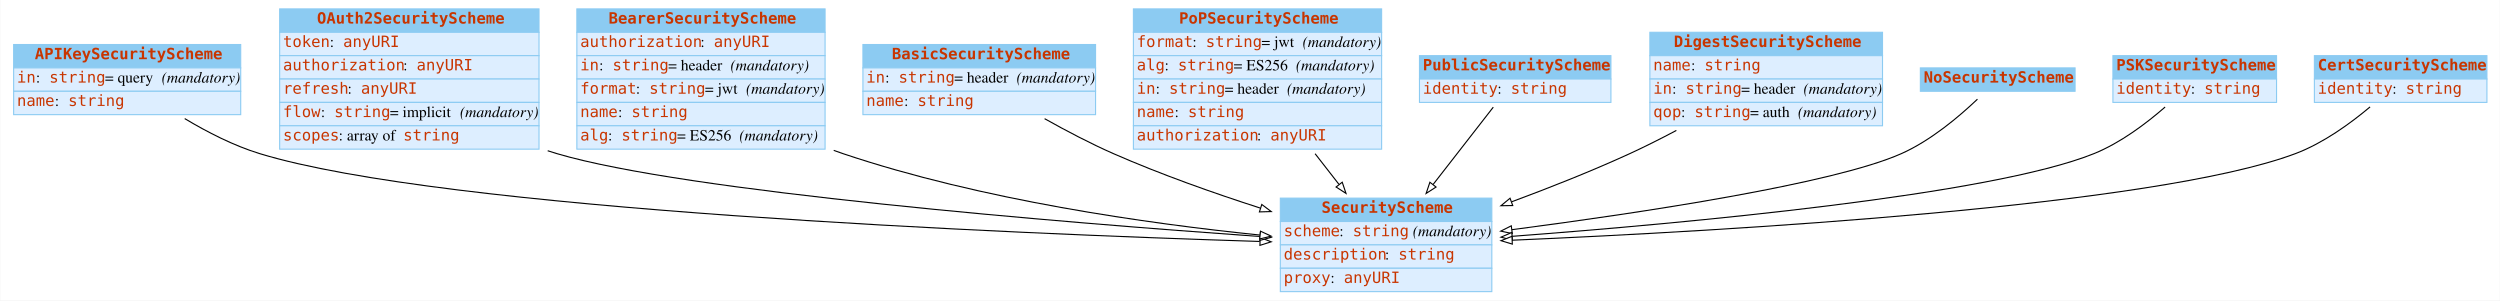
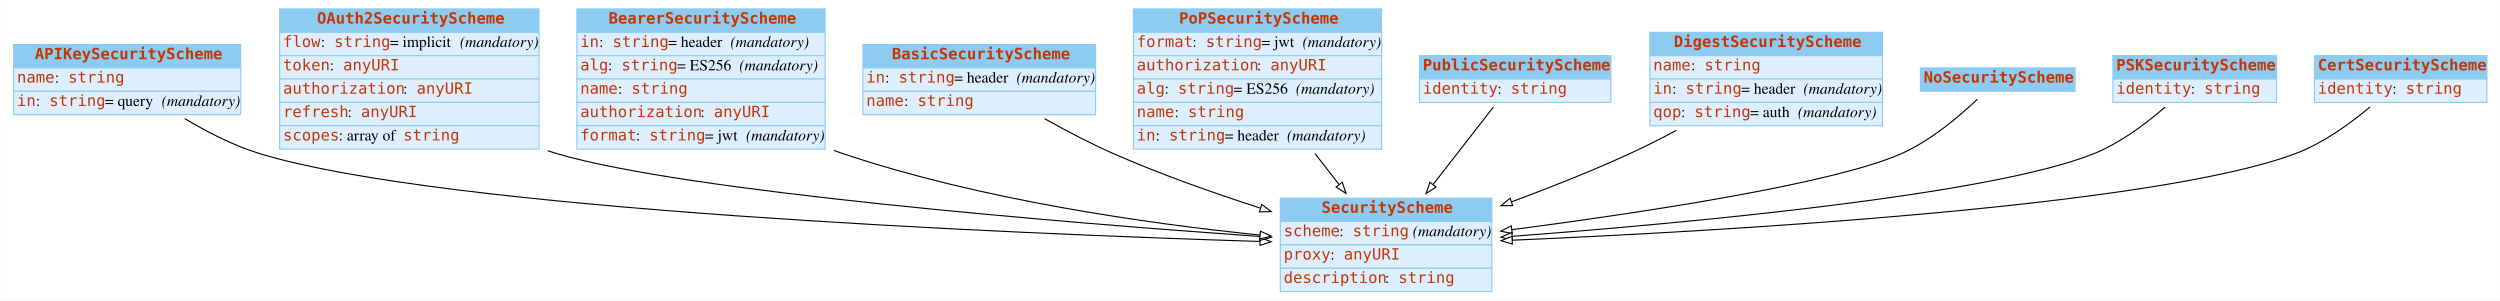
<svg xmlns="http://www.w3.org/2000/svg" width="2246pt" height="270pt" viewBox="0.00 0.00 2245.50 270.00">
  <g id="graph0" class="graph" transform="scale(1 1) rotate(0) translate(4 266)">
    <polygon fill="#ffffff" stroke="transparent" points="-4,4 -4,-266 2241.5,-266 2241.5,4 -4,4" />
    <g id="node1" class="node">
      <polygon fill="#8ccbf2" stroke="transparent" points="8,-205 8,-226 212,-226 212,-205 8,-205" />
      <polygon fill="none" stroke="#8ccbf2" points="8,-205 8,-226 212,-226 212,-205 8,-205" />
      <text text-anchor="start" x="27" y="-212.8" font-family="mono" font-weight="bold" font-size="14.00" fill="#c83500">APIKeySecurityScheme</text>
      <polygon fill="#ddeeff" stroke="transparent" points="8,-184 8,-205 212,-205 212,-184 8,-184" />
      <polygon fill="none" stroke="#8ccbf2" points="8,-184 8,-205 212,-205 212,-184 8,-184" />
-       <text text-anchor="start" x="11" y="-191.8" font-family="mono" font-size="14.00" fill="#c83500">in</text>
-       <text text-anchor="start" x="28" y="-191.8" font-family="Times,serif" font-size="14.00" fill="#000000"> : </text>
-       <text text-anchor="start" x="40" y="-191.8" font-family="mono" font-size="14.00" fill="#c83500">string</text>
-       <text text-anchor="start" x="90" y="-191.8" font-family="Times,serif" font-size="14.00" fill="#000000"> = query </text>
-       <text text-anchor="start" x="141" y="-191.8" font-family="Times,serif" font-style="italic" font-size="14.00" fill="#000000">(mandatory)</text>
+       <text text-anchor="start" x="11" y="-191.8" font-family="mono" font-size="14.00" fill="#c83500">name</text>
+       <text text-anchor="start" x="45" y="-191.8" font-family="Times,serif" font-size="14.00" fill="#000000"> : </text>
+       <text text-anchor="start" x="57" y="-191.8" font-family="mono" font-size="14.00" fill="#c83500">string</text>
      <polygon fill="#ddeeff" stroke="transparent" points="8,-163 8,-184 212,-184 212,-163 8,-163" />
      <polygon fill="none" stroke="#8ccbf2" points="8,-163 8,-184 212,-184 212,-163 8,-163" />
-       <text text-anchor="start" x="11" y="-170.8" font-family="mono" font-size="14.00" fill="#c83500">name</text>
-       <text text-anchor="start" x="45" y="-170.8" font-family="Times,serif" font-size="14.00" fill="#000000"> : </text>
-       <text text-anchor="start" x="57" y="-170.8" font-family="mono" font-size="14.00" fill="#c83500">string</text>
+       <text text-anchor="start" x="11" y="-170.8" font-family="mono" font-size="14.00" fill="#c83500">in</text>
+       <text text-anchor="start" x="28" y="-170.8" font-family="Times,serif" font-size="14.00" fill="#000000"> : </text>
+       <text text-anchor="start" x="40" y="-170.8" font-family="mono" font-size="14.00" fill="#c83500">string</text>
+       <text text-anchor="start" x="90" y="-170.8" font-family="Times,serif" font-size="14.00" fill="#000000"> = query </text>
+       <text text-anchor="start" x="141" y="-170.8" font-family="Times,serif" font-style="italic" font-size="14.00" fill="#000000">(mandatory)</text>
    </g>
    <g id="node3" class="node">
      <polygon fill="#8ccbf2" stroke="transparent" points="1146,-67 1146,-88 1336,-88 1336,-67 1146,-67" />
      <polygon fill="none" stroke="#8ccbf2" points="1146,-67 1146,-88 1336,-88 1336,-67 1146,-67" />
      <text text-anchor="start" x="1183" y="-74.8" font-family="mono" font-weight="bold" font-size="14.00" fill="#c83500">SecurityScheme</text>
      <polygon fill="#ddeeff" stroke="transparent" points="1146,-46 1146,-67 1336,-67 1336,-46 1146,-46" />
      <polygon fill="none" stroke="#8ccbf2" points="1146,-46 1146,-67 1336,-67 1336,-46 1146,-46" />
      <text text-anchor="start" x="1149" y="-53.8" font-family="mono" font-size="14.00" fill="#c83500">scheme</text>
      <text text-anchor="start" x="1199" y="-53.8" font-family="Times,serif" font-size="14.00" fill="#000000"> : </text>
      <text text-anchor="start" x="1211" y="-53.8" font-family="mono" font-size="14.00" fill="#c83500">string</text>
      <text text-anchor="start" x="1261" y="-53.8" font-family="Times,serif" font-size="14.00" fill="#000000"> </text>
      <text text-anchor="start" x="1265" y="-53.8" font-family="Times,serif" font-style="italic" font-size="14.00" fill="#000000">(mandatory)</text>
      <polygon fill="#ddeeff" stroke="transparent" points="1146,-25 1146,-46 1336,-46 1336,-25 1146,-25" />
      <polygon fill="none" stroke="#8ccbf2" points="1146,-25 1146,-46 1336,-46 1336,-25 1146,-25" />
-       <text text-anchor="start" x="1149" y="-32.8" font-family="mono" font-size="14.00" fill="#c83500">description</text>
-       <text text-anchor="start" x="1240" y="-32.8" font-family="Times,serif" font-size="14.00" fill="#000000"> : </text>
-       <text text-anchor="start" x="1252" y="-32.8" font-family="mono" font-size="14.00" fill="#c83500">string</text>
+       <text text-anchor="start" x="1149" y="-32.8" font-family="mono" font-size="14.00" fill="#c83500">proxy</text>
+       <text text-anchor="start" x="1191" y="-32.8" font-family="Times,serif" font-size="14.00" fill="#000000"> : </text>
+       <text text-anchor="start" x="1203" y="-32.8" font-family="mono" font-size="14.00" fill="#c83500">anyURI</text>
      <polygon fill="#ddeeff" stroke="transparent" points="1146,-4 1146,-25 1336,-25 1336,-4 1146,-4" />
      <polygon fill="none" stroke="#8ccbf2" points="1146,-4 1146,-25 1336,-25 1336,-4 1146,-4" />
-       <text text-anchor="start" x="1149" y="-11.8" font-family="mono" font-size="14.00" fill="#c83500">proxy</text>
-       <text text-anchor="start" x="1191" y="-11.8" font-family="Times,serif" font-size="14.00" fill="#000000"> : </text>
-       <text text-anchor="start" x="1203" y="-11.8" font-family="mono" font-size="14.00" fill="#c83500">anyURI</text>
-     </g>
-     <g id="edge1" class="edge">
+       <text text-anchor="start" x="1149" y="-11.8" font-family="mono" font-size="14.00" fill="#c83500">description</text>
+       <text text-anchor="start" x="1240" y="-11.8" font-family="Times,serif" font-size="14.00" fill="#000000"> : </text>
+       <text text-anchor="start" x="1252" y="-11.8" font-family="mono" font-size="14.00" fill="#c83500">string</text>
+     </g>
+     <g id="edge4" class="edge">
      <path fill="none" stroke="#000000" d="M161.686,-159.464C181.823,-147.383 205.647,-135.143 229,-128 394.181,-77.479 899.586,-56.252 1127.466,-49.077" />
      <polygon fill="#ffffff" stroke="#000000" points="1127.888,-52.566 1137.774,-48.756 1127.67,-45.569 1127.888,-52.566" />
    </g>
    <g id="node2" class="node">
      <polygon fill="#8ccbf2" stroke="transparent" points="247,-237 247,-258 480,-258 480,-237 247,-237" />
      <polygon fill="none" stroke="#8ccbf2" points="247,-237 247,-258 480,-258 480,-237 247,-237" />
      <text text-anchor="start" x="280.5" y="-244.8" font-family="mono" font-weight="bold" font-size="14.00" fill="#c83500">OAuth2SecurityScheme</text>
      <polygon fill="#ddeeff" stroke="transparent" points="247,-216 247,-237 480,-237 480,-216 247,-216" />
      <polygon fill="none" stroke="#8ccbf2" points="247,-216 247,-237 480,-237 480,-216 247,-216" />
-       <text text-anchor="start" x="250" y="-223.8" font-family="mono" font-size="14.00" fill="#c83500">token</text>
-       <text text-anchor="start" x="292" y="-223.8" font-family="Times,serif" font-size="14.00" fill="#000000"> : </text>
-       <text text-anchor="start" x="304" y="-223.8" font-family="mono" font-size="14.00" fill="#c83500">anyURI</text>
+       <text text-anchor="start" x="250" y="-223.8" font-family="mono" font-size="14.00" fill="#c83500">flow</text>
+       <text text-anchor="start" x="284" y="-223.8" font-family="Times,serif" font-size="14.00" fill="#000000"> : </text>
+       <text text-anchor="start" x="296" y="-223.8" font-family="mono" font-size="14.00" fill="#c83500">string</text>
+       <text text-anchor="start" x="346" y="-223.8" font-family="Times,serif" font-size="14.00" fill="#000000"> = implicit </text>
+       <text text-anchor="start" x="409" y="-223.8" font-family="Times,serif" font-style="italic" font-size="14.00" fill="#000000">(mandatory)</text>
      <polygon fill="#ddeeff" stroke="transparent" points="247,-195 247,-216 480,-216 480,-195 247,-195" />
      <polygon fill="none" stroke="#8ccbf2" points="247,-195 247,-216 480,-216 480,-195 247,-195" />
-       <text text-anchor="start" x="250" y="-202.8" font-family="mono" font-size="14.00" fill="#c83500">authorization</text>
-       <text text-anchor="start" x="358" y="-202.8" font-family="Times,serif" font-size="14.00" fill="#000000"> : </text>
-       <text text-anchor="start" x="370" y="-202.8" font-family="mono" font-size="14.00" fill="#c83500">anyURI</text>
+       <text text-anchor="start" x="250" y="-202.8" font-family="mono" font-size="14.00" fill="#c83500">token</text>
+       <text text-anchor="start" x="292" y="-202.8" font-family="Times,serif" font-size="14.00" fill="#000000"> : </text>
+       <text text-anchor="start" x="304" y="-202.8" font-family="mono" font-size="14.00" fill="#c83500">anyURI</text>
      <polygon fill="#ddeeff" stroke="transparent" points="247,-174 247,-195 480,-195 480,-174 247,-174" />
      <polygon fill="none" stroke="#8ccbf2" points="247,-174 247,-195 480,-195 480,-174 247,-174" />
-       <text text-anchor="start" x="250" y="-181.8" font-family="mono" font-size="14.00" fill="#c83500">refresh</text>
-       <text text-anchor="start" x="308" y="-181.8" font-family="Times,serif" font-size="14.00" fill="#000000"> : </text>
-       <text text-anchor="start" x="320" y="-181.8" font-family="mono" font-size="14.00" fill="#c83500">anyURI</text>
+       <text text-anchor="start" x="250" y="-181.8" font-family="mono" font-size="14.00" fill="#c83500">authorization</text>
+       <text text-anchor="start" x="358" y="-181.8" font-family="Times,serif" font-size="14.00" fill="#000000"> : </text>
+       <text text-anchor="start" x="370" y="-181.8" font-family="mono" font-size="14.00" fill="#c83500">anyURI</text>
      <polygon fill="#ddeeff" stroke="transparent" points="247,-153 247,-174 480,-174 480,-153 247,-153" />
      <polygon fill="none" stroke="#8ccbf2" points="247,-153 247,-174 480,-174 480,-153 247,-153" />
-       <text text-anchor="start" x="250" y="-160.8" font-family="mono" font-size="14.00" fill="#c83500">flow</text>
-       <text text-anchor="start" x="284" y="-160.8" font-family="Times,serif" font-size="14.00" fill="#000000"> : </text>
-       <text text-anchor="start" x="296" y="-160.8" font-family="mono" font-size="14.00" fill="#c83500">string</text>
-       <text text-anchor="start" x="346" y="-160.8" font-family="Times,serif" font-size="14.00" fill="#000000"> = implicit </text>
-       <text text-anchor="start" x="409" y="-160.8" font-family="Times,serif" font-style="italic" font-size="14.00" fill="#000000">(mandatory)</text>
+       <text text-anchor="start" x="250" y="-160.8" font-family="mono" font-size="14.00" fill="#c83500">refresh</text>
+       <text text-anchor="start" x="308" y="-160.8" font-family="Times,serif" font-size="14.00" fill="#000000"> : </text>
+       <text text-anchor="start" x="320" y="-160.8" font-family="mono" font-size="14.00" fill="#c83500">anyURI</text>
      <polygon fill="#ddeeff" stroke="transparent" points="247,-132 247,-153 480,-153 480,-132 247,-132" />
      <polygon fill="none" stroke="#8ccbf2" points="247,-132 247,-153 480,-153 480,-132 247,-132" />
      <text text-anchor="start" x="250" y="-139.8" font-family="mono" font-size="14.00" fill="#c83500">scopes</text>
      <text text-anchor="start" x="300" y="-139.8" font-family="Times,serif" font-size="14.00" fill="#000000"> : array of </text>
      <text text-anchor="start" x="358" y="-139.8" font-family="mono" font-size="14.00" fill="#c83500">string</text>
    </g>
-     <g id="edge2" class="edge">
+     <g id="edge7" class="edge">
      <path fill="none" stroke="#000000" d="M487.792,-130.581C490.535,-129.671 493.273,-128.808 496,-128 611.421,-93.791 949.194,-66.195 1127.596,-53.524" />
      <polygon fill="#ffffff" stroke="#000000" points="1128.075,-56.999 1137.803,-52.803 1127.581,-50.017 1128.075,-56.999" />
    </g>
    <g id="node4" class="node">
      <polygon fill="#8ccbf2" stroke="transparent" points="514,-237 514,-258 737,-258 737,-237 514,-237" />
      <polygon fill="none" stroke="#8ccbf2" points="514,-237 514,-258 737,-258 737,-237 514,-237" />
      <text text-anchor="start" x="542.5" y="-244.8" font-family="mono" font-weight="bold" font-size="14.00" fill="#c83500">BearerSecurityScheme</text>
      <polygon fill="#ddeeff" stroke="transparent" points="514,-216 514,-237 737,-237 737,-216 514,-216" />
      <polygon fill="none" stroke="#8ccbf2" points="514,-216 514,-237 737,-237 737,-216 514,-216" />
-       <text text-anchor="start" x="517" y="-223.8" font-family="mono" font-size="14.00" fill="#c83500">authorization</text>
-       <text text-anchor="start" x="625" y="-223.8" font-family="Times,serif" font-size="14.00" fill="#000000"> : </text>
-       <text text-anchor="start" x="637" y="-223.8" font-family="mono" font-size="14.00" fill="#c83500">anyURI</text>
+       <text text-anchor="start" x="517" y="-223.8" font-family="mono" font-size="14.00" fill="#c83500">in</text>
+       <text text-anchor="start" x="534" y="-223.8" font-family="Times,serif" font-size="14.00" fill="#000000"> : </text>
+       <text text-anchor="start" x="546" y="-223.8" font-family="mono" font-size="14.00" fill="#c83500">string</text>
+       <text text-anchor="start" x="596" y="-223.8" font-family="Times,serif" font-size="14.00" fill="#000000"> = header </text>
+       <text text-anchor="start" x="652" y="-223.8" font-family="Times,serif" font-style="italic" font-size="14.00" fill="#000000">(mandatory)</text>
      <polygon fill="#ddeeff" stroke="transparent" points="514,-195 514,-216 737,-216 737,-195 514,-195" />
      <polygon fill="none" stroke="#8ccbf2" points="514,-195 514,-216 737,-216 737,-195 514,-195" />
-       <text text-anchor="start" x="517" y="-202.8" font-family="mono" font-size="14.00" fill="#c83500">in</text>
-       <text text-anchor="start" x="534" y="-202.8" font-family="Times,serif" font-size="14.00" fill="#000000"> : </text>
-       <text text-anchor="start" x="546" y="-202.8" font-family="mono" font-size="14.00" fill="#c83500">string</text>
-       <text text-anchor="start" x="596" y="-202.8" font-family="Times,serif" font-size="14.00" fill="#000000"> = header </text>
-       <text text-anchor="start" x="652" y="-202.8" font-family="Times,serif" font-style="italic" font-size="14.00" fill="#000000">(mandatory)</text>
+       <text text-anchor="start" x="517" y="-202.8" font-family="mono" font-size="14.00" fill="#c83500">alg</text>
+       <text text-anchor="start" x="542" y="-202.8" font-family="Times,serif" font-size="14.00" fill="#000000"> : </text>
+       <text text-anchor="start" x="554" y="-202.8" font-family="mono" font-size="14.00" fill="#c83500">string</text>
+       <text text-anchor="start" x="604" y="-202.8" font-family="Times,serif" font-size="14.00" fill="#000000"> = ES256 </text>
+       <text text-anchor="start" x="660" y="-202.8" font-family="Times,serif" font-style="italic" font-size="14.00" fill="#000000">(mandatory)</text>
      <polygon fill="#ddeeff" stroke="transparent" points="514,-174 514,-195 737,-195 737,-174 514,-174" />
      <polygon fill="none" stroke="#8ccbf2" points="514,-174 514,-195 737,-195 737,-174 514,-174" />
-       <text text-anchor="start" x="517" y="-181.8" font-family="mono" font-size="14.00" fill="#c83500">format</text>
-       <text text-anchor="start" x="567" y="-181.8" font-family="Times,serif" font-size="14.00" fill="#000000"> : </text>
-       <text text-anchor="start" x="579" y="-181.8" font-family="mono" font-size="14.00" fill="#c83500">string</text>
-       <text text-anchor="start" x="629" y="-181.8" font-family="Times,serif" font-size="14.00" fill="#000000"> = jwt </text>
-       <text text-anchor="start" x="666" y="-181.8" font-family="Times,serif" font-style="italic" font-size="14.00" fill="#000000">(mandatory)</text>
+       <text text-anchor="start" x="517" y="-181.8" font-family="mono" font-size="14.00" fill="#c83500">name</text>
+       <text text-anchor="start" x="551" y="-181.8" font-family="Times,serif" font-size="14.00" fill="#000000"> : </text>
+       <text text-anchor="start" x="563" y="-181.8" font-family="mono" font-size="14.00" fill="#c83500">string</text>
      <polygon fill="#ddeeff" stroke="transparent" points="514,-153 514,-174 737,-174 737,-153 514,-153" />
      <polygon fill="none" stroke="#8ccbf2" points="514,-153 514,-174 737,-174 737,-153 514,-153" />
-       <text text-anchor="start" x="517" y="-160.8" font-family="mono" font-size="14.00" fill="#c83500">name</text>
-       <text text-anchor="start" x="551" y="-160.8" font-family="Times,serif" font-size="14.00" fill="#000000"> : </text>
-       <text text-anchor="start" x="563" y="-160.8" font-family="mono" font-size="14.00" fill="#c83500">string</text>
+       <text text-anchor="start" x="517" y="-160.8" font-family="mono" font-size="14.00" fill="#c83500">authorization</text>
+       <text text-anchor="start" x="625" y="-160.8" font-family="Times,serif" font-size="14.00" fill="#000000"> : </text>
+       <text text-anchor="start" x="637" y="-160.8" font-family="mono" font-size="14.00" fill="#c83500">anyURI</text>
      <polygon fill="#ddeeff" stroke="transparent" points="514,-132 514,-153 737,-153 737,-132 514,-132" />
      <polygon fill="none" stroke="#8ccbf2" points="514,-132 514,-153 737,-153 737,-132 514,-132" />
-       <text text-anchor="start" x="517" y="-139.8" font-family="mono" font-size="14.00" fill="#c83500">alg</text>
-       <text text-anchor="start" x="542" y="-139.8" font-family="Times,serif" font-size="14.00" fill="#000000"> : </text>
-       <text text-anchor="start" x="554" y="-139.8" font-family="mono" font-size="14.00" fill="#c83500">string</text>
-       <text text-anchor="start" x="604" y="-139.8" font-family="Times,serif" font-size="14.00" fill="#000000"> = ES256 </text>
-       <text text-anchor="start" x="660" y="-139.8" font-family="Times,serif" font-style="italic" font-size="14.00" fill="#000000">(mandatory)</text>
+       <text text-anchor="start" x="517" y="-139.8" font-family="mono" font-size="14.00" fill="#c83500">format</text>
+       <text text-anchor="start" x="567" y="-139.8" font-family="Times,serif" font-size="14.00" fill="#000000"> : </text>
+       <text text-anchor="start" x="579" y="-139.8" font-family="mono" font-size="14.00" fill="#c83500">string</text>
+       <text text-anchor="start" x="629" y="-139.8" font-family="Times,serif" font-size="14.00" fill="#000000"> = jwt </text>
+       <text text-anchor="start" x="666" y="-139.8" font-family="Times,serif" font-style="italic" font-size="14.00" fill="#000000">(mandatory)</text>
    </g>
    <g id="edge8" class="edge">
      <path fill="none" stroke="#000000" d="M744.766,-130.909C747.519,-129.891 750.266,-128.919 753,-128 877.388,-86.178 1027.083,-65.07 1127.595,-54.847" />
      <polygon fill="#ffffff" stroke="#000000" points="1128.171,-58.307 1137.774,-53.832 1127.476,-51.342 1128.171,-58.307" />
    </g>
    <g id="node5" class="node">
      <polygon fill="#8ccbf2" stroke="transparent" points="771,-205 771,-226 980,-226 980,-205 771,-205" />
      <polygon fill="none" stroke="#8ccbf2" points="771,-205 771,-226 980,-226 980,-205 771,-205" />
      <text text-anchor="start" x="797" y="-212.8" font-family="mono" font-weight="bold" font-size="14.00" fill="#c83500">BasicSecurityScheme</text>
      <polygon fill="#ddeeff" stroke="transparent" points="771,-184 771,-205 980,-205 980,-184 771,-184" />
      <polygon fill="none" stroke="#8ccbf2" points="771,-184 771,-205 980,-205 980,-184 771,-184" />
      <text text-anchor="start" x="774" y="-191.8" font-family="mono" font-size="14.00" fill="#c83500">in</text>
      <text text-anchor="start" x="791" y="-191.8" font-family="Times,serif" font-size="14.00" fill="#000000"> : </text>
      <text text-anchor="start" x="803" y="-191.8" font-family="mono" font-size="14.00" fill="#c83500">string</text>
      <text text-anchor="start" x="853" y="-191.8" font-family="Times,serif" font-size="14.00" fill="#000000"> = header </text>
      <text text-anchor="start" x="909" y="-191.8" font-family="Times,serif" font-style="italic" font-size="14.00" fill="#000000">(mandatory)</text>
      <polygon fill="#ddeeff" stroke="transparent" points="771,-163 771,-184 980,-184 980,-163 771,-163" />
      <polygon fill="none" stroke="#8ccbf2" points="771,-163 771,-184 980,-184 980,-163 771,-163" />
      <text text-anchor="start" x="774" y="-170.8" font-family="mono" font-size="14.00" fill="#c83500">name</text>
      <text text-anchor="start" x="808" y="-170.8" font-family="Times,serif" font-size="14.00" fill="#000000"> : </text>
      <text text-anchor="start" x="820" y="-170.8" font-family="mono" font-size="14.00" fill="#c83500">string</text>
    </g>
    <g id="edge9" class="edge">
      <path fill="none" stroke="#000000" d="M934.216,-159.383C953.536,-148.534 975.338,-137.087 996,-128 1038.186,-109.447 1085.975,-92.577 1128.074,-79.029" />
      <polygon fill="#ffffff" stroke="#000000" points="1129.34,-82.299 1137.803,-75.924 1127.212,-75.63 1129.34,-82.299" />
    </g>
    <g id="node6" class="node">
      <polygon fill="#8ccbf2" stroke="transparent" points="1014,-237 1014,-258 1237,-258 1237,-237 1014,-237" />
      <polygon fill="none" stroke="#8ccbf2" points="1014,-237 1014,-258 1237,-258 1237,-237 1014,-237" />
      <text text-anchor="start" x="1055" y="-244.8" font-family="mono" font-weight="bold" font-size="14.00" fill="#c83500">PoPSecurityScheme</text>
      <polygon fill="#ddeeff" stroke="transparent" points="1014,-216 1014,-237 1237,-237 1237,-216 1014,-216" />
      <polygon fill="none" stroke="#8ccbf2" points="1014,-216 1014,-237 1237,-237 1237,-216 1014,-216" />
      <text text-anchor="start" x="1017" y="-223.8" font-family="mono" font-size="14.00" fill="#c83500">format</text>
      <text text-anchor="start" x="1067" y="-223.8" font-family="Times,serif" font-size="14.00" fill="#000000"> : </text>
      <text text-anchor="start" x="1079" y="-223.8" font-family="mono" font-size="14.00" fill="#c83500">string</text>
      <text text-anchor="start" x="1129" y="-223.8" font-family="Times,serif" font-size="14.00" fill="#000000"> = jwt </text>
      <text text-anchor="start" x="1166" y="-223.8" font-family="Times,serif" font-style="italic" font-size="14.00" fill="#000000">(mandatory)</text>
      <polygon fill="#ddeeff" stroke="transparent" points="1014,-195 1014,-216 1237,-216 1237,-195 1014,-195" />
      <polygon fill="none" stroke="#8ccbf2" points="1014,-195 1014,-216 1237,-216 1237,-195 1014,-195" />
-       <text text-anchor="start" x="1017" y="-202.8" font-family="mono" font-size="14.00" fill="#c83500">alg</text>
-       <text text-anchor="start" x="1042" y="-202.8" font-family="Times,serif" font-size="14.00" fill="#000000"> : </text>
-       <text text-anchor="start" x="1054" y="-202.8" font-family="mono" font-size="14.00" fill="#c83500">string</text>
-       <text text-anchor="start" x="1104" y="-202.8" font-family="Times,serif" font-size="14.00" fill="#000000"> = ES256 </text>
-       <text text-anchor="start" x="1160" y="-202.8" font-family="Times,serif" font-style="italic" font-size="14.00" fill="#000000">(mandatory)</text>
+       <text text-anchor="start" x="1017" y="-202.8" font-family="mono" font-size="14.00" fill="#c83500">authorization</text>
+       <text text-anchor="start" x="1125" y="-202.8" font-family="Times,serif" font-size="14.00" fill="#000000"> : </text>
+       <text text-anchor="start" x="1137" y="-202.8" font-family="mono" font-size="14.00" fill="#c83500">anyURI</text>
      <polygon fill="#ddeeff" stroke="transparent" points="1014,-174 1014,-195 1237,-195 1237,-174 1014,-174" />
      <polygon fill="none" stroke="#8ccbf2" points="1014,-174 1014,-195 1237,-195 1237,-174 1014,-174" />
-       <text text-anchor="start" x="1017" y="-181.8" font-family="mono" font-size="14.00" fill="#c83500">in</text>
-       <text text-anchor="start" x="1034" y="-181.8" font-family="Times,serif" font-size="14.00" fill="#000000"> : </text>
-       <text text-anchor="start" x="1046" y="-181.8" font-family="mono" font-size="14.00" fill="#c83500">string</text>
-       <text text-anchor="start" x="1096" y="-181.8" font-family="Times,serif" font-size="14.00" fill="#000000"> = header </text>
-       <text text-anchor="start" x="1152" y="-181.8" font-family="Times,serif" font-style="italic" font-size="14.00" fill="#000000">(mandatory)</text>
+       <text text-anchor="start" x="1017" y="-181.8" font-family="mono" font-size="14.00" fill="#c83500">alg</text>
+       <text text-anchor="start" x="1042" y="-181.8" font-family="Times,serif" font-size="14.00" fill="#000000"> : </text>
+       <text text-anchor="start" x="1054" y="-181.8" font-family="mono" font-size="14.00" fill="#c83500">string</text>
+       <text text-anchor="start" x="1104" y="-181.8" font-family="Times,serif" font-size="14.00" fill="#000000"> = ES256 </text>
+       <text text-anchor="start" x="1160" y="-181.8" font-family="Times,serif" font-style="italic" font-size="14.00" fill="#000000">(mandatory)</text>
      <polygon fill="#ddeeff" stroke="transparent" points="1014,-153 1014,-174 1237,-174 1237,-153 1014,-153" />
      <polygon fill="none" stroke="#8ccbf2" points="1014,-153 1014,-174 1237,-174 1237,-153 1014,-153" />
      <text text-anchor="start" x="1017" y="-160.8" font-family="mono" font-size="14.00" fill="#c83500">name</text>
      <text text-anchor="start" x="1051" y="-160.8" font-family="Times,serif" font-size="14.00" fill="#000000"> : </text>
      <text text-anchor="start" x="1063" y="-160.8" font-family="mono" font-size="14.00" fill="#c83500">string</text>
      <polygon fill="#ddeeff" stroke="transparent" points="1014,-132 1014,-153 1237,-153 1237,-132 1014,-132" />
      <polygon fill="none" stroke="#8ccbf2" points="1014,-132 1014,-153 1237,-153 1237,-132 1014,-132" />
-       <text text-anchor="start" x="1017" y="-139.8" font-family="mono" font-size="14.00" fill="#c83500">authorization</text>
-       <text text-anchor="start" x="1125" y="-139.8" font-family="Times,serif" font-size="14.00" fill="#000000"> : </text>
-       <text text-anchor="start" x="1137" y="-139.8" font-family="mono" font-size="14.00" fill="#c83500">anyURI</text>
-     </g>
-     <g id="edge6" class="edge">
+       <text text-anchor="start" x="1017" y="-139.8" font-family="mono" font-size="14.00" fill="#c83500">in</text>
+       <text text-anchor="start" x="1034" y="-139.8" font-family="Times,serif" font-size="14.00" fill="#000000"> : </text>
+       <text text-anchor="start" x="1046" y="-139.8" font-family="mono" font-size="14.00" fill="#c83500">string</text>
+       <text text-anchor="start" x="1096" y="-139.8" font-family="Times,serif" font-size="14.00" fill="#000000"> = header </text>
+       <text text-anchor="start" x="1152" y="-139.8" font-family="Times,serif" font-style="italic" font-size="14.00" fill="#000000">(mandatory)</text>
+     </g>
+     <g id="edge1" class="edge">
      <path fill="none" stroke="#000000" d="M1177.231,-127.91C1184.414,-118.684 1191.715,-109.305 1198.689,-100.347" />
      <polygon fill="#ffffff" stroke="#000000" points="1201.608,-102.295 1204.99,-92.255 1196.085,-97.995 1201.608,-102.295" />
    </g>
    <g id="node7" class="node">
      <polygon fill="#8ccbf2" stroke="transparent" points="1271,-195 1271,-216 1443,-216 1443,-195 1271,-195" />
      <polygon fill="none" stroke="#8ccbf2" points="1271,-195 1271,-216 1443,-216 1443,-195 1271,-195" />
      <text text-anchor="start" x="1274" y="-202.8" font-family="mono" font-weight="bold" font-size="14.00" fill="#c83500">PublicSecurityScheme</text>
      <polygon fill="#ddeeff" stroke="transparent" points="1271,-174 1271,-195 1443,-195 1443,-174 1271,-174" />
      <polygon fill="none" stroke="#8ccbf2" points="1271,-174 1271,-195 1443,-195 1443,-174 1271,-174" />
      <text text-anchor="start" x="1274" y="-181.8" font-family="mono" font-size="14.00" fill="#c83500">identity</text>
      <text text-anchor="start" x="1341" y="-181.8" font-family="Times,serif" font-size="14.00" fill="#000000"> : </text>
      <text text-anchor="start" x="1353" y="-181.8" font-family="mono" font-size="14.00" fill="#c83500">string</text>
    </g>
    <g id="edge10" class="edge">
      <path fill="none" stroke="#000000" d="M1337.322,-169.724C1322.513,-150.702 1301.671,-123.931 1283.16,-100.154" />
      <polygon fill="#ffffff" stroke="#000000" points="1285.889,-97.962 1276.984,-92.221 1280.366,-102.262 1285.889,-97.962" />
    </g>
    <g id="node8" class="node">
      <polygon fill="#8ccbf2" stroke="transparent" points="1478,-216 1478,-237 1687,-237 1687,-216 1478,-216" />
      <polygon fill="none" stroke="#8ccbf2" points="1478,-216 1478,-237 1687,-237 1687,-216 1478,-216" />
      <text text-anchor="start" x="1499.5" y="-223.8" font-family="mono" font-weight="bold" font-size="14.00" fill="#c83500">DigestSecurityScheme</text>
      <polygon fill="#ddeeff" stroke="transparent" points="1478,-195 1478,-216 1687,-216 1687,-195 1478,-195" />
      <polygon fill="none" stroke="#8ccbf2" points="1478,-195 1478,-216 1687,-216 1687,-195 1478,-195" />
      <text text-anchor="start" x="1481" y="-202.8" font-family="mono" font-size="14.00" fill="#c83500">name</text>
      <text text-anchor="start" x="1515" y="-202.8" font-family="Times,serif" font-size="14.00" fill="#000000"> : </text>
      <text text-anchor="start" x="1527" y="-202.8" font-family="mono" font-size="14.00" fill="#c83500">string</text>
      <polygon fill="#ddeeff" stroke="transparent" points="1478,-174 1478,-195 1687,-195 1687,-174 1478,-174" />
      <polygon fill="none" stroke="#8ccbf2" points="1478,-174 1478,-195 1687,-195 1687,-174 1478,-174" />
      <text text-anchor="start" x="1481" y="-181.8" font-family="mono" font-size="14.00" fill="#c83500">in</text>
      <text text-anchor="start" x="1498" y="-181.8" font-family="Times,serif" font-size="14.00" fill="#000000"> : </text>
      <text text-anchor="start" x="1510" y="-181.8" font-family="mono" font-size="14.00" fill="#c83500">string</text>
      <text text-anchor="start" x="1560" y="-181.8" font-family="Times,serif" font-size="14.00" fill="#000000"> = header </text>
      <text text-anchor="start" x="1616" y="-181.8" font-family="Times,serif" font-style="italic" font-size="14.00" fill="#000000">(mandatory)</text>
      <polygon fill="#ddeeff" stroke="transparent" points="1478,-153 1478,-174 1687,-174 1687,-153 1478,-153" />
      <polygon fill="none" stroke="#8ccbf2" points="1478,-153 1478,-174 1687,-174 1687,-153 1478,-153" />
      <text text-anchor="start" x="1481" y="-160.8" font-family="mono" font-size="14.00" fill="#c83500">qop</text>
      <text text-anchor="start" x="1506" y="-160.8" font-family="Times,serif" font-size="14.00" fill="#000000"> : </text>
      <text text-anchor="start" x="1518" y="-160.8" font-family="mono" font-size="14.00" fill="#c83500">string</text>
      <text text-anchor="start" x="1568" y="-160.8" font-family="Times,serif" font-size="14.00" fill="#000000"> = auth </text>
      <text text-anchor="start" x="1611" y="-160.8" font-family="Times,serif" font-style="italic" font-size="14.00" fill="#000000">(mandatory)</text>
    </g>
-     <g id="edge7" class="edge">
+     <g id="edge2" class="edge">
      <path fill="none" stroke="#000000" d="M1501.791,-148.827C1488.022,-141.516 1473.726,-134.299 1460,-128 1426.104,-112.445 1388.334,-97.494 1353.836,-84.717" />
      <polygon fill="#ffffff" stroke="#000000" points="1354.792,-81.34 1344.198,-81.173 1352.376,-87.909 1354.792,-81.34" />
    </g>
    <g id="node9" class="node">
      <polygon fill="#8ccbf2" stroke="transparent" points="1721,-184 1721,-205 1860,-205 1860,-184 1721,-184" />
      <polygon fill="none" stroke="#8ccbf2" points="1721,-184 1721,-205 1860,-205 1860,-184 1721,-184" />
      <text text-anchor="start" x="1724" y="-191.8" font-family="mono" font-weight="bold" font-size="14.00" fill="#c83500">NoSecurityScheme</text>
    </g>
-     <g id="edge4" class="edge">
+     <g id="edge5" class="edge">
      <path fill="none" stroke="#000000" d="M1772.287,-176.906C1756.009,-161.403 1730.458,-139.77 1704,-128 1642.896,-100.817 1470.343,-74.84 1354.035,-59.659" />
      <polygon fill="#ffffff" stroke="#000000" points="1354.38,-56.175 1344.013,-58.36 1353.48,-63.117 1354.38,-56.175" />
    </g>
    <g id="node10" class="node">
      <polygon fill="#8ccbf2" stroke="transparent" points="1894,-195 1894,-216 2041,-216 2041,-195 1894,-195" />
      <polygon fill="none" stroke="#8ccbf2" points="1894,-195 1894,-216 2041,-216 2041,-195 1894,-195" />
      <text text-anchor="start" x="1897" y="-202.8" font-family="mono" font-weight="bold" font-size="14.00" fill="#c83500">PSKSecurityScheme</text>
      <polygon fill="#ddeeff" stroke="transparent" points="1894,-174 1894,-195 2041,-195 2041,-174 1894,-174" />
      <polygon fill="none" stroke="#8ccbf2" points="1894,-174 1894,-195 2041,-195 2041,-174 1894,-174" />
      <text text-anchor="start" x="1897" y="-181.8" font-family="mono" font-size="14.00" fill="#c83500">identity</text>
      <text text-anchor="start" x="1964" y="-181.8" font-family="Times,serif" font-size="14.00" fill="#000000"> : </text>
      <text text-anchor="start" x="1976" y="-181.8" font-family="mono" font-size="14.00" fill="#c83500">string</text>
    </g>
    <g id="edge3" class="edge">
      <path fill="none" stroke="#000000" d="M1940.888,-169.851C1924.023,-155.147 1900.839,-137.635 1877,-128 1784.709,-90.701 1511.022,-65.499 1354.392,-53.694" />
      <polygon fill="#ffffff" stroke="#000000" points="1354.481,-50.191 1344.248,-52.936 1353.959,-57.172 1354.481,-50.191" />
    </g>
    <g id="node11" class="node">
      <polygon fill="#8ccbf2" stroke="transparent" points="2075,-195 2075,-216 2230,-216 2230,-195 2075,-195" />
      <polygon fill="none" stroke="#8ccbf2" points="2075,-195 2075,-216 2230,-216 2230,-195 2075,-195" />
      <text text-anchor="start" x="2078" y="-202.8" font-family="mono" font-weight="bold" font-size="14.00" fill="#c83500">CertSecurityScheme</text>
      <polygon fill="#ddeeff" stroke="transparent" points="2075,-174 2075,-195 2230,-195 2230,-174 2075,-174" />
      <polygon fill="none" stroke="#8ccbf2" points="2075,-174 2075,-195 2230,-195 2230,-174 2075,-174" />
      <text text-anchor="start" x="2078" y="-181.8" font-family="mono" font-size="14.00" fill="#c83500">identity</text>
      <text text-anchor="start" x="2145" y="-181.8" font-family="Times,serif" font-size="14.00" fill="#000000"> : </text>
      <text text-anchor="start" x="2157" y="-181.8" font-family="mono" font-size="14.00" fill="#c83500">string</text>
    </g>
-     <g id="edge5" class="edge">
+     <g id="edge6" class="edge">
      <path fill="none" stroke="#000000" d="M2125.031,-169.958C2107.346,-155.098 2082.949,-137.381 2058,-128 1932.074,-80.653 1547.712,-58.548 1354.455,-50.201" />
      <polygon fill="#ffffff" stroke="#000000" points="1354.408,-46.696 1344.268,-49.766 1354.11,-53.69 1354.408,-46.696" />
    </g>
  </g>
</svg>
